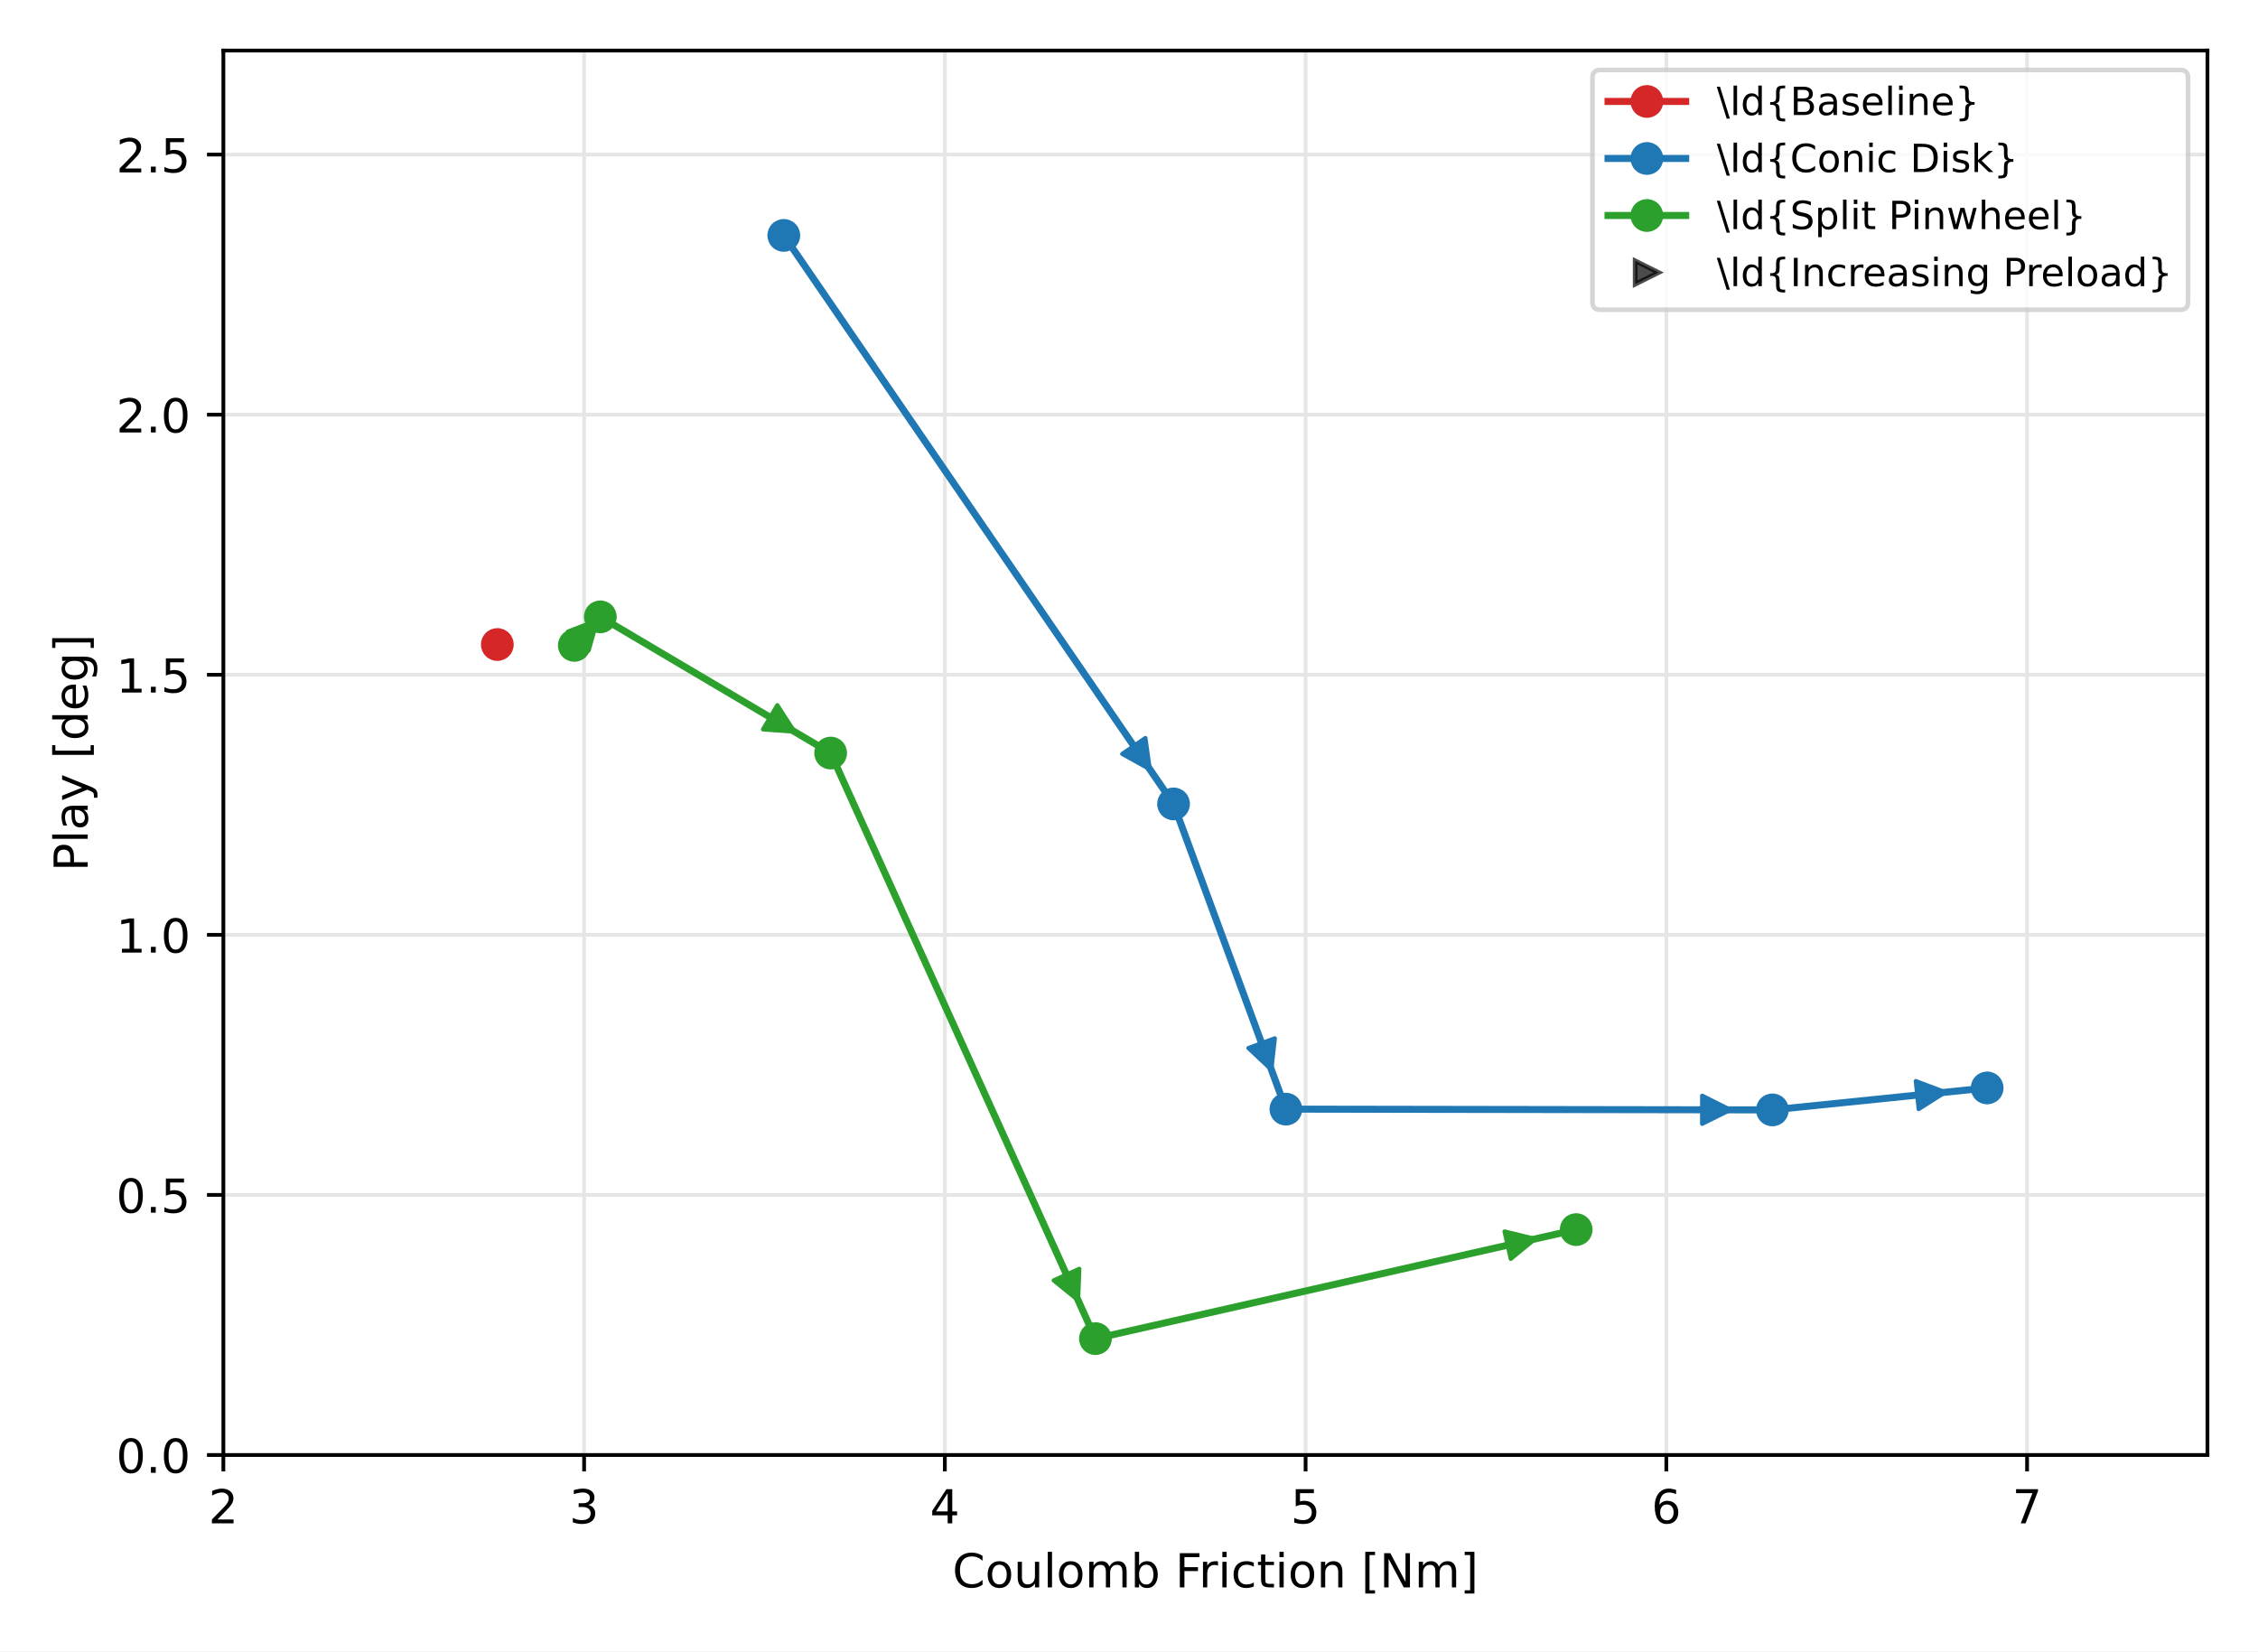
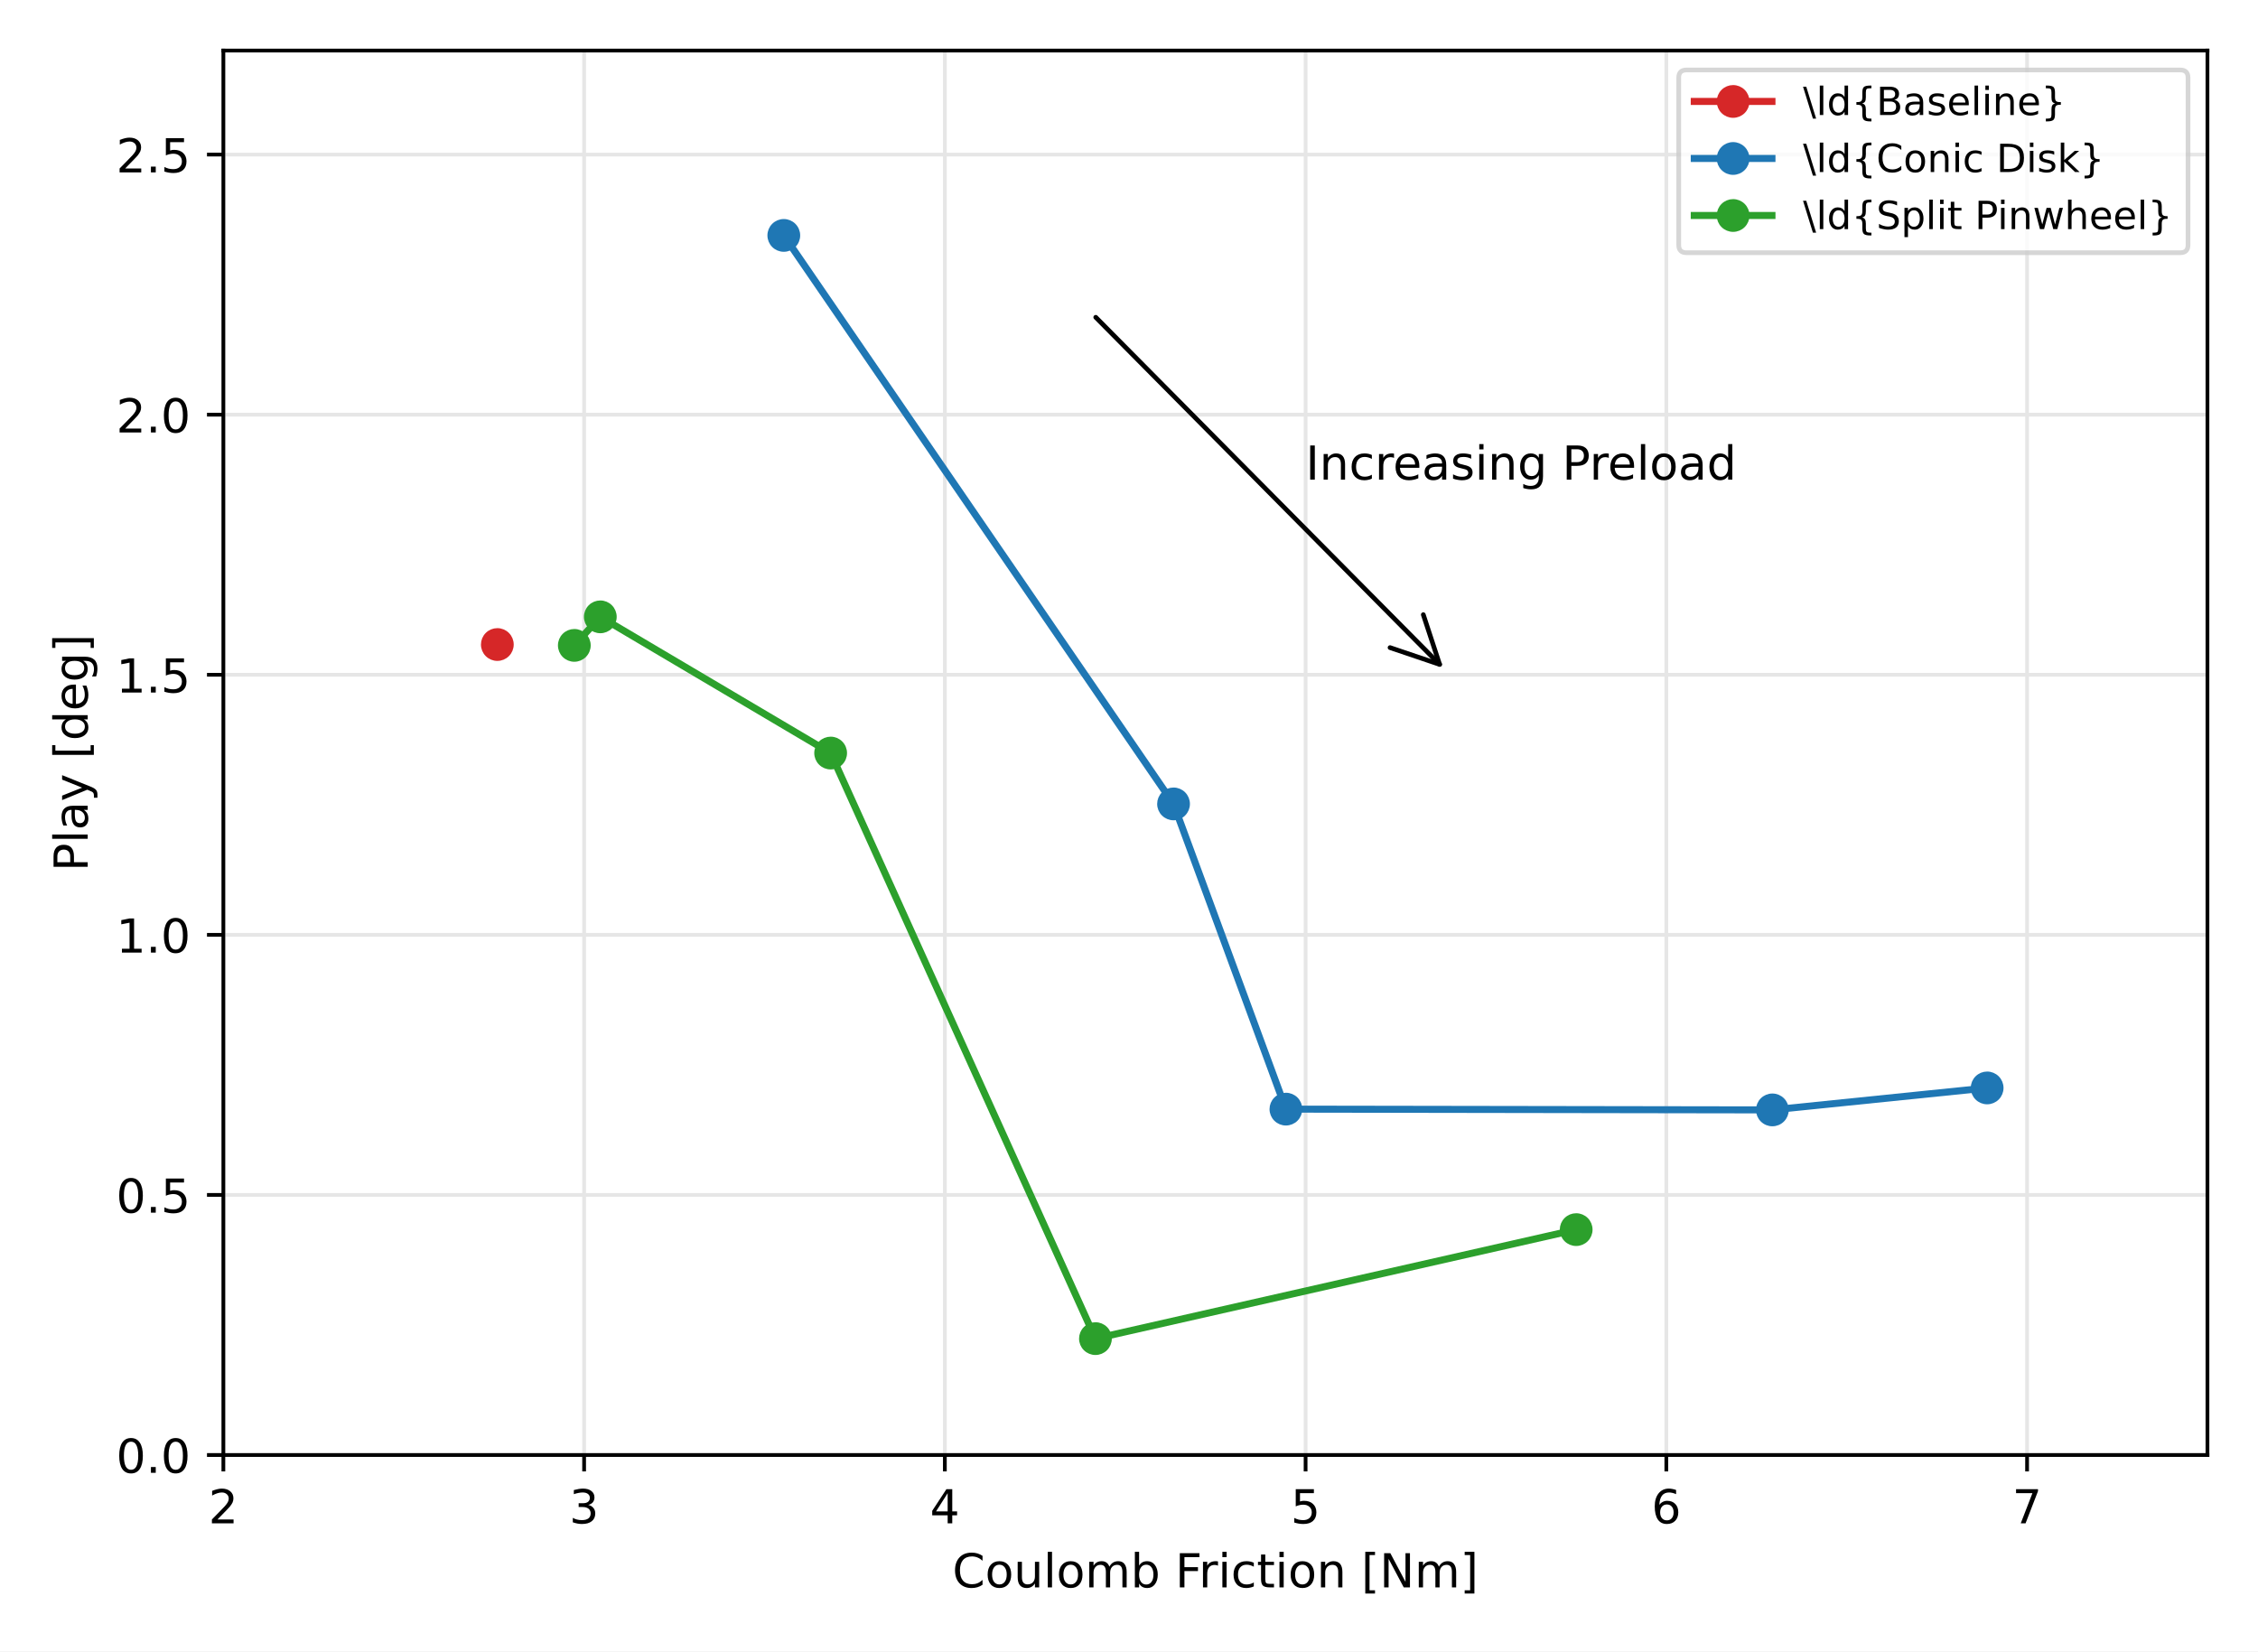
<svg xmlns="http://www.w3.org/2000/svg" xmlns:xlink="http://www.w3.org/1999/xlink" width="482.4pt" height="352.8pt" viewBox="0 0 482.4 352.8" version="1.1">
  <defs>
    <style type="text/css">*{stroke-linejoin: round; stroke-linecap: butt}</style>
  </defs>
  <g id="figure_1">
    <g id="patch_1">
      <path d="M 0 352.8  L 482.4 352.8  L 482.4 0  L 0 0  z " style="fill: #ffffff" />
    </g>
    <g id="axes_1">
      <g id="patch_2">
        <path d="M 47.72 310.84  L 471.6 310.84  L 471.6 10.8  L 47.72 10.8  z " style="fill: #ffffff" />
      </g>
      <g id="matplotlib.axis_1">
        <g id="xtick_1">
          <g id="line2d_1">
-             <path d="M 47.72 310.84  L 47.72 10.8  " clip-path="url(#p31fa1179ba)" style="fill: none; stroke: #e6e6e6; stroke-width: 0.8; stroke-linecap: square" />
+             <path d="M 47.72 310.84  L 47.72 10.8  " clip-path="url(#p600214459c)" style="fill: none; stroke: #e6e6e6; stroke-width: 0.8; stroke-linecap: square" />
          </g>
          <g id="line2d_2">
            <defs>
-               <path id="m163d8d8f63" d="M 0 0  L 0 3.5  " style="stroke: #000000; stroke-width: 0.8" />
+               <path id="mff0afd8801" d="M 0 0  L 0 3.5  " style="stroke: #000000; stroke-width: 0.8" />
            </defs>
            <g>
-               <use xlink:href="#m163d8d8f63" x="47.72" y="310.84" style="stroke: #000000; stroke-width: 0.8" />
+               <use xlink:href="#mff0afd8801" x="47.72" y="310.84" style="stroke: #000000; stroke-width: 0.8" />
            </g>
          </g>
          <g id="text_1">
            <text style="font: 10px 'DejaVu Sans', 'Bitstream Vera Sans', 'Computer Modern Sans Serif', 'Lucida Grande', 'Verdana', 'Geneva', 'Lucid', 'Arial', 'Helvetica', 'Avant Garde', sans-serif; text-anchor: middle" x="47.72" y="325.438" transform="rotate(-0 47.72 325.4384)">2</text>
          </g>
        </g>
        <g id="xtick_2">
          <g id="line2d_3">
-             <path d="M 124.789 310.84  L 124.789 10.8  " clip-path="url(#p31fa1179ba)" style="fill: none; stroke: #e6e6e6; stroke-width: 0.8; stroke-linecap: square" />
+             <path d="M 124.789 310.84  L 124.789 10.8  " clip-path="url(#p600214459c)" style="fill: none; stroke: #e6e6e6; stroke-width: 0.8; stroke-linecap: square" />
          </g>
          <g id="line2d_4">
            <g>
-               <use xlink:href="#m163d8d8f63" x="124.789" y="310.84" style="stroke: #000000; stroke-width: 0.8" />
+               <use xlink:href="#mff0afd8801" x="124.789" y="310.84" style="stroke: #000000; stroke-width: 0.8" />
            </g>
          </g>
          <g id="text_2">
            <text style="font: 10px 'DejaVu Sans', 'Bitstream Vera Sans', 'Computer Modern Sans Serif', 'Lucida Grande', 'Verdana', 'Geneva', 'Lucid', 'Arial', 'Helvetica', 'Avant Garde', sans-serif; text-anchor: middle" x="124.789" y="325.438" transform="rotate(-0 124.7891 325.4384)">3</text>
          </g>
        </g>
        <g id="xtick_3">
          <g id="line2d_5">
-             <path d="M 201.858 310.84  L 201.858 10.8  " clip-path="url(#p31fa1179ba)" style="fill: none; stroke: #e6e6e6; stroke-width: 0.8; stroke-linecap: square" />
+             <path d="M 201.858 310.84  L 201.858 10.8  " clip-path="url(#p600214459c)" style="fill: none; stroke: #e6e6e6; stroke-width: 0.8; stroke-linecap: square" />
          </g>
          <g id="line2d_6">
            <g>
-               <use xlink:href="#m163d8d8f63" x="201.858" y="310.84" style="stroke: #000000; stroke-width: 0.8" />
+               <use xlink:href="#mff0afd8801" x="201.858" y="310.84" style="stroke: #000000; stroke-width: 0.8" />
            </g>
          </g>
          <g id="text_3">
            <text style="font: 10px 'DejaVu Sans', 'Bitstream Vera Sans', 'Computer Modern Sans Serif', 'Lucida Grande', 'Verdana', 'Geneva', 'Lucid', 'Arial', 'Helvetica', 'Avant Garde', sans-serif; text-anchor: middle" x="201.858" y="325.438" transform="rotate(-0 201.8582 325.4384)">4</text>
          </g>
        </g>
        <g id="xtick_4">
          <g id="line2d_7">
-             <path d="M 278.927 310.84  L 278.927 10.8  " clip-path="url(#p31fa1179ba)" style="fill: none; stroke: #e6e6e6; stroke-width: 0.8; stroke-linecap: square" />
+             <path d="M 278.927 310.84  L 278.927 10.8  " clip-path="url(#p600214459c)" style="fill: none; stroke: #e6e6e6; stroke-width: 0.8; stroke-linecap: square" />
          </g>
          <g id="line2d_8">
            <g>
-               <use xlink:href="#m163d8d8f63" x="278.927" y="310.84" style="stroke: #000000; stroke-width: 0.8" />
+               <use xlink:href="#mff0afd8801" x="278.927" y="310.84" style="stroke: #000000; stroke-width: 0.8" />
            </g>
          </g>
          <g id="text_4">
            <text style="font: 10px 'DejaVu Sans', 'Bitstream Vera Sans', 'Computer Modern Sans Serif', 'Lucida Grande', 'Verdana', 'Geneva', 'Lucid', 'Arial', 'Helvetica', 'Avant Garde', sans-serif; text-anchor: middle" x="278.927" y="325.438" transform="rotate(-0 278.9273 325.4384)">5</text>
          </g>
        </g>
        <g id="xtick_5">
          <g id="line2d_9">
-             <path d="M 355.996 310.84  L 355.996 10.8  " clip-path="url(#p31fa1179ba)" style="fill: none; stroke: #e6e6e6; stroke-width: 0.8; stroke-linecap: square" />
+             <path d="M 355.996 310.84  L 355.996 10.8  " clip-path="url(#p600214459c)" style="fill: none; stroke: #e6e6e6; stroke-width: 0.8; stroke-linecap: square" />
          </g>
          <g id="line2d_10">
            <g>
-               <use xlink:href="#m163d8d8f63" x="355.996" y="310.84" style="stroke: #000000; stroke-width: 0.8" />
+               <use xlink:href="#mff0afd8801" x="355.996" y="310.84" style="stroke: #000000; stroke-width: 0.8" />
            </g>
          </g>
          <g id="text_5">
            <text style="font: 10px 'DejaVu Sans', 'Bitstream Vera Sans', 'Computer Modern Sans Serif', 'Lucida Grande', 'Verdana', 'Geneva', 'Lucid', 'Arial', 'Helvetica', 'Avant Garde', sans-serif; text-anchor: middle" x="355.996" y="325.438" transform="rotate(-0 355.9964 325.4384)">6</text>
          </g>
        </g>
        <g id="xtick_6">
          <g id="line2d_11">
-             <path d="M 433.065 310.84  L 433.065 10.8  " clip-path="url(#p31fa1179ba)" style="fill: none; stroke: #e6e6e6; stroke-width: 0.8; stroke-linecap: square" />
+             <path d="M 433.065 310.84  L 433.065 10.8  " clip-path="url(#p600214459c)" style="fill: none; stroke: #e6e6e6; stroke-width: 0.8; stroke-linecap: square" />
          </g>
          <g id="line2d_12">
            <g>
-               <use xlink:href="#m163d8d8f63" x="433.065" y="310.84" style="stroke: #000000; stroke-width: 0.8" />
+               <use xlink:href="#mff0afd8801" x="433.065" y="310.84" style="stroke: #000000; stroke-width: 0.8" />
            </g>
          </g>
          <g id="text_6">
            <text style="font: 10px 'DejaVu Sans', 'Bitstream Vera Sans', 'Computer Modern Sans Serif', 'Lucida Grande', 'Verdana', 'Geneva', 'Lucid', 'Arial', 'Helvetica', 'Avant Garde', sans-serif; text-anchor: middle" x="433.065" y="325.438" transform="rotate(-0 433.0655 325.4384)">7</text>
          </g>
        </g>
        <g id="text_7">
          <text style="font: 10px 'DejaVu Sans', 'Bitstream Vera Sans', 'Computer Modern Sans Serif', 'Lucida Grande', 'Verdana', 'Geneva', 'Lucid', 'Arial', 'Helvetica', 'Avant Garde', sans-serif; text-anchor: middle" x="259.66" y="339.117" transform="rotate(-0 259.66 339.1166)">Coulomb Friction [Nm]</text>
        </g>
      </g>
      <g id="matplotlib.axis_2">
        <g id="ytick_1">
          <g id="line2d_13">
-             <path d="M 47.72 310.84  L 471.6 310.84  " clip-path="url(#p31fa1179ba)" style="fill: none; stroke: #e6e6e6; stroke-width: 0.8; stroke-linecap: square" />
+             <path d="M 47.72 310.84  L 471.6 310.84  " clip-path="url(#p600214459c)" style="fill: none; stroke: #e6e6e6; stroke-width: 0.8; stroke-linecap: square" />
          </g>
          <g id="line2d_14">
            <defs>
-               <path id="mcc255ecb17" d="M 0 0  L -3.5 0  " style="stroke: #000000; stroke-width: 0.8" />
+               <path id="md7dbc533ee" d="M 0 0  L -3.5 0  " style="stroke: #000000; stroke-width: 0.8" />
            </defs>
            <g>
-               <use xlink:href="#mcc255ecb17" x="47.72" y="310.84" style="stroke: #000000; stroke-width: 0.8" />
+               <use xlink:href="#md7dbc533ee" x="47.72" y="310.84" style="stroke: #000000; stroke-width: 0.8" />
            </g>
          </g>
          <g id="text_8">
            <text style="font: 10px 'DejaVu Sans', 'Bitstream Vera Sans', 'Computer Modern Sans Serif', 'Lucida Grande', 'Verdana', 'Geneva', 'Lucid', 'Arial', 'Helvetica', 'Avant Garde', sans-serif; text-anchor: end" x="40.72" y="314.639" transform="rotate(-0 40.72 314.6392)">0.0</text>
          </g>
        </g>
        <g id="ytick_2">
          <g id="line2d_15">
-             <path d="M 47.72 255.277  L 471.6 255.277  " clip-path="url(#p31fa1179ba)" style="fill: none; stroke: #e6e6e6; stroke-width: 0.8; stroke-linecap: square" />
+             <path d="M 47.72 255.277  L 471.6 255.277  " clip-path="url(#p600214459c)" style="fill: none; stroke: #e6e6e6; stroke-width: 0.8; stroke-linecap: square" />
          </g>
          <g id="line2d_16">
            <g>
-               <use xlink:href="#mcc255ecb17" x="47.72" y="255.277" style="stroke: #000000; stroke-width: 0.8" />
+               <use xlink:href="#md7dbc533ee" x="47.72" y="255.277" style="stroke: #000000; stroke-width: 0.8" />
            </g>
          </g>
          <g id="text_9">
            <text style="font: 10px 'DejaVu Sans', 'Bitstream Vera Sans', 'Computer Modern Sans Serif', 'Lucida Grande', 'Verdana', 'Geneva', 'Lucid', 'Arial', 'Helvetica', 'Avant Garde', sans-serif; text-anchor: end" x="40.72" y="259.076" transform="rotate(-0 40.72 259.0763)">0.5</text>
          </g>
        </g>
        <g id="ytick_3">
          <g id="line2d_17">
-             <path d="M 47.72 199.714  L 471.6 199.714  " clip-path="url(#p31fa1179ba)" style="fill: none; stroke: #e6e6e6; stroke-width: 0.8; stroke-linecap: square" />
+             <path d="M 47.72 199.714  L 471.6 199.714  " clip-path="url(#p600214459c)" style="fill: none; stroke: #e6e6e6; stroke-width: 0.8; stroke-linecap: square" />
          </g>
          <g id="line2d_18">
            <g>
-               <use xlink:href="#mcc255ecb17" x="47.72" y="199.714" style="stroke: #000000; stroke-width: 0.8" />
+               <use xlink:href="#md7dbc533ee" x="47.72" y="199.714" style="stroke: #000000; stroke-width: 0.8" />
            </g>
          </g>
          <g id="text_10">
            <text style="font: 10px 'DejaVu Sans', 'Bitstream Vera Sans', 'Computer Modern Sans Serif', 'Lucida Grande', 'Verdana', 'Geneva', 'Lucid', 'Arial', 'Helvetica', 'Avant Garde', sans-serif; text-anchor: end" x="40.72" y="203.513" transform="rotate(-0 40.72 203.5133)">1.0</text>
          </g>
        </g>
        <g id="ytick_4">
          <g id="line2d_19">
-             <path d="M 47.72 144.151  L 471.6 144.151  " clip-path="url(#p31fa1179ba)" style="fill: none; stroke: #e6e6e6; stroke-width: 0.8; stroke-linecap: square" />
+             <path d="M 47.72 144.151  L 471.6 144.151  " clip-path="url(#p600214459c)" style="fill: none; stroke: #e6e6e6; stroke-width: 0.8; stroke-linecap: square" />
          </g>
          <g id="line2d_20">
            <g>
-               <use xlink:href="#mcc255ecb17" x="47.72" y="144.151" style="stroke: #000000; stroke-width: 0.8" />
+               <use xlink:href="#md7dbc533ee" x="47.72" y="144.151" style="stroke: #000000; stroke-width: 0.8" />
            </g>
          </g>
          <g id="text_11">
            <text style="font: 10px 'DejaVu Sans', 'Bitstream Vera Sans', 'Computer Modern Sans Serif', 'Lucida Grande', 'Verdana', 'Geneva', 'Lucid', 'Arial', 'Helvetica', 'Avant Garde', sans-serif; text-anchor: end" x="40.72" y="147.95" transform="rotate(-0 40.72 147.9503)">1.5</text>
          </g>
        </g>
        <g id="ytick_5">
          <g id="line2d_21">
-             <path d="M 47.72 88.588  L 471.6 88.588  " clip-path="url(#p31fa1179ba)" style="fill: none; stroke: #e6e6e6; stroke-width: 0.8; stroke-linecap: square" />
+             <path d="M 47.72 88.588  L 471.6 88.588  " clip-path="url(#p600214459c)" style="fill: none; stroke: #e6e6e6; stroke-width: 0.8; stroke-linecap: square" />
          </g>
          <g id="line2d_22">
            <g>
-               <use xlink:href="#mcc255ecb17" x="47.72" y="88.588" style="stroke: #000000; stroke-width: 0.8" />
+               <use xlink:href="#md7dbc533ee" x="47.72" y="88.588" style="stroke: #000000; stroke-width: 0.8" />
            </g>
          </g>
          <g id="text_12">
            <text style="font: 10px 'DejaVu Sans', 'Bitstream Vera Sans', 'Computer Modern Sans Serif', 'Lucida Grande', 'Verdana', 'Geneva', 'Lucid', 'Arial', 'Helvetica', 'Avant Garde', sans-serif; text-anchor: end" x="40.72" y="92.387" transform="rotate(-0 40.72 92.38737)">2.0</text>
          </g>
        </g>
        <g id="ytick_6">
          <g id="line2d_23">
-             <path d="M 47.72 33.025  L 471.6 33.025  " clip-path="url(#p31fa1179ba)" style="fill: none; stroke: #e6e6e6; stroke-width: 0.8; stroke-linecap: square" />
+             <path d="M 47.72 33.025  L 471.6 33.025  " clip-path="url(#p600214459c)" style="fill: none; stroke: #e6e6e6; stroke-width: 0.8; stroke-linecap: square" />
          </g>
          <g id="line2d_24">
            <g>
-               <use xlink:href="#mcc255ecb17" x="47.72" y="33.025" style="stroke: #000000; stroke-width: 0.8" />
+               <use xlink:href="#md7dbc533ee" x="47.72" y="33.025" style="stroke: #000000; stroke-width: 0.8" />
            </g>
          </g>
          <g id="text_13">
            <text style="font: 10px 'DejaVu Sans', 'Bitstream Vera Sans', 'Computer Modern Sans Serif', 'Lucida Grande', 'Verdana', 'Geneva', 'Lucid', 'Arial', 'Helvetica', 'Avant Garde', sans-serif; text-anchor: end" x="40.72" y="36.824" transform="rotate(-0 40.72 36.8244)">2.5</text>
          </g>
        </g>
        <g id="text_14">
          <text style="font: 10px 'DejaVu Sans', 'Bitstream Vera Sans', 'Computer Modern Sans Serif', 'Lucida Grande', 'Verdana', 'Geneva', 'Lucid', 'Arial', 'Helvetica', 'Avant Garde', sans-serif; text-anchor: middle" x="18.737" y="160.82" transform="rotate(-90 18.73719 160.82)">Play [deg]</text>
        </g>
      </g>
      <g id="line2d_25">
-         <path d="M 106.25 137.693  " clip-path="url(#p31fa1179ba)" style="fill: none; stroke: #d62728; stroke-width: 1.5; stroke-linecap: square" />
+         <path d="M 106.25 137.693  " clip-path="url(#p600214459c)" style="fill: none; stroke: #d62728; stroke-width: 1.5; stroke-linecap: square" />
        <defs>
-           <path id="mc344878f07" d="M 0 3  C 0.796 3 1.559 2.684 2.121 2.121  C 2.684 1.559 3 0.796 3 0  C 3 -0.796 2.684 -1.559 2.121 -2.121  C 1.559 -2.684 0.796 -3 0 -3  C -0.796 -3 -1.559 -2.684 -2.121 -2.121  C -2.684 -1.559 -3 -0.796 -3 0  C -3 0.796 -2.684 1.559 -2.121 2.121  C -1.559 2.684 -0.796 3 0 3  z " style="stroke: #d62728" />
+           <path id="m42b8fd7e12" d="M 0 3  C 0.796 3 1.559 2.684 2.121 2.121  C 2.684 1.559 3 0.796 3 0  C 3 -0.796 2.684 -1.559 2.121 -2.121  C 1.559 -2.684 0.796 -3 0 -3  C -0.796 -3 -1.559 -2.684 -2.121 -2.121  C -2.684 -1.559 -3 -0.796 -3 0  C -3 0.796 -2.684 1.559 -2.121 2.121  C -1.559 2.684 -0.796 3 0 3  z " style="stroke: #d62728" />
        </defs>
-         <g clip-path="url(#p31fa1179ba)">
-           <use xlink:href="#mc344878f07" x="106.25" y="137.693" style="fill: #d62728; stroke: #d62728" />
+         <g clip-path="url(#p600214459c)">
+           <use xlink:href="#m42b8fd7e12" x="106.25" y="137.693" style="fill: #d62728; stroke: #d62728" />
        </g>
      </g>
      <g id="line2d_26">
-         <path d="M 167.452 50.292  L 250.716 171.742  L 274.722 236.948  L 378.653 237.112  L 424.534 232.418  " clip-path="url(#p31fa1179ba)" style="fill: none; stroke: #1f77b4; stroke-width: 1.5; stroke-linecap: square" />
+         <path d="M 167.452 50.292  L 250.716 171.742  L 274.722 236.948  L 378.653 237.112  L 424.534 232.418  " clip-path="url(#p600214459c)" style="fill: none; stroke: #1f77b4; stroke-width: 1.5; stroke-linecap: square" />
        <defs>
-           <path id="m78e23d0bda" d="M 0 3  C 0.796 3 1.559 2.684 2.121 2.121  C 2.684 1.559 3 0.796 3 0  C 3 -0.796 2.684 -1.559 2.121 -2.121  C 1.559 -2.684 0.796 -3 0 -3  C -0.796 -3 -1.559 -2.684 -2.121 -2.121  C -2.684 -1.559 -3 -0.796 -3 0  C -3 0.796 -2.684 1.559 -2.121 2.121  C -1.559 2.684 -0.796 3 0 3  z " style="stroke: #1f77b4" />
+           <path id="m9530708097" d="M 0 3  C 0.796 3 1.559 2.684 2.121 2.121  C 2.684 1.559 3 0.796 3 0  C 3 -0.796 2.684 -1.559 2.121 -2.121  C 1.559 -2.684 0.796 -3 0 -3  C -0.796 -3 -1.559 -2.684 -2.121 -2.121  C -2.684 -1.559 -3 -0.796 -3 0  C -3 0.796 -2.684 1.559 -2.121 2.121  C -1.559 2.684 -0.796 3 0 3  z " style="stroke: #1f77b4" />
        </defs>
-         <g clip-path="url(#p31fa1179ba)">
-           <use xlink:href="#m78e23d0bda" x="167.452" y="50.292" style="fill: #1f77b4; stroke: #1f77b4" />
-           <use xlink:href="#m78e23d0bda" x="250.716" y="171.742" style="fill: #1f77b4; stroke: #1f77b4" />
-           <use xlink:href="#m78e23d0bda" x="274.722" y="236.948" style="fill: #1f77b4; stroke: #1f77b4" />
-           <use xlink:href="#m78e23d0bda" x="378.653" y="237.112" style="fill: #1f77b4; stroke: #1f77b4" />
-           <use xlink:href="#m78e23d0bda" x="424.534" y="232.418" style="fill: #1f77b4; stroke: #1f77b4" />
+         <g clip-path="url(#p600214459c)">
+           <use xlink:href="#m9530708097" x="167.452" y="50.292" style="fill: #1f77b4; stroke: #1f77b4" />
+           <use xlink:href="#m9530708097" x="250.716" y="171.742" style="fill: #1f77b4; stroke: #1f77b4" />
+           <use xlink:href="#m9530708097" x="274.722" y="236.948" style="fill: #1f77b4; stroke: #1f77b4" />
+           <use xlink:href="#m9530708097" x="378.653" y="237.112" style="fill: #1f77b4; stroke: #1f77b4" />
+           <use xlink:href="#m9530708097" x="424.534" y="232.418" style="fill: #1f77b4; stroke: #1f77b4" />
        </g>
      </g>
      <g id="line2d_27">
-         <path d="M 122.698 137.876  L 128.251 131.779  L 177.458 160.878  L 234.031 285.974  L 336.733 262.687  " clip-path="url(#p31fa1179ba)" style="fill: none; stroke: #2ca02c; stroke-width: 1.5; stroke-linecap: square" />
+         <path d="M 122.698 137.876  L 128.251 131.779  L 177.458 160.878  L 234.031 285.974  L 336.733 262.687  " clip-path="url(#p600214459c)" style="fill: none; stroke: #2ca02c; stroke-width: 1.5; stroke-linecap: square" />
        <defs>
-           <path id="m71bb1441bc" d="M 0 3  C 0.796 3 1.559 2.684 2.121 2.121  C 2.684 1.559 3 0.796 3 0  C 3 -0.796 2.684 -1.559 2.121 -2.121  C 1.559 -2.684 0.796 -3 0 -3  C -0.796 -3 -1.559 -2.684 -2.121 -2.121  C -2.684 -1.559 -3 -0.796 -3 0  C -3 0.796 -2.684 1.559 -2.121 2.121  C -1.559 2.684 -0.796 3 0 3  z " style="stroke: #2ca02c" />
+           <path id="mf9293705e6" d="M 0 3  C 0.796 3 1.559 2.684 2.121 2.121  C 2.684 1.559 3 0.796 3 0  C 3 -0.796 2.684 -1.559 2.121 -2.121  C 1.559 -2.684 0.796 -3 0 -3  C -0.796 -3 -1.559 -2.684 -2.121 -2.121  C -2.684 -1.559 -3 -0.796 -3 0  C -3 0.796 -2.684 1.559 -2.121 2.121  C -1.559 2.684 -0.796 3 0 3  z " style="stroke: #2ca02c" />
        </defs>
-         <g clip-path="url(#p31fa1179ba)">
-           <use xlink:href="#m71bb1441bc" x="122.698" y="137.876" style="fill: #2ca02c; stroke: #2ca02c" />
-           <use xlink:href="#m71bb1441bc" x="128.251" y="131.779" style="fill: #2ca02c; stroke: #2ca02c" />
-           <use xlink:href="#m71bb1441bc" x="177.458" y="160.878" style="fill: #2ca02c; stroke: #2ca02c" />
-           <use xlink:href="#m71bb1441bc" x="234.031" y="285.974" style="fill: #2ca02c; stroke: #2ca02c" />
-           <use xlink:href="#m71bb1441bc" x="336.733" y="262.687" style="fill: #2ca02c; stroke: #2ca02c" />
+         <g clip-path="url(#p600214459c)">
+           <use xlink:href="#mf9293705e6" x="122.698" y="137.876" style="fill: #2ca02c; stroke: #2ca02c" />
+           <use xlink:href="#mf9293705e6" x="128.251" y="131.779" style="fill: #2ca02c; stroke: #2ca02c" />
+           <use xlink:href="#mf9293705e6" x="177.458" y="160.878" style="fill: #2ca02c; stroke: #2ca02c" />
+           <use xlink:href="#mf9293705e6" x="234.031" y="285.974" style="fill: #2ca02c; stroke: #2ca02c" />
+           <use xlink:href="#mf9293705e6" x="336.733" y="262.687" style="fill: #2ca02c; stroke: #2ca02c" />
        </g>
      </g>
      <g id="patch_3">
        <path d="M 47.72 310.84  L 47.72 10.8  " style="fill: none; stroke: #000000; stroke-width: 0.8; stroke-linejoin: miter; stroke-linecap: square" />
      </g>
      <g id="patch_4">
        <path d="M 471.6 310.84  L 471.6 10.8  " style="fill: none; stroke: #000000; stroke-width: 0.8; stroke-linejoin: miter; stroke-linecap: square" />
      </g>
      <g id="patch_5">
        <path d="M 47.72 310.84  L 471.6 310.84  " style="fill: none; stroke: #000000; stroke-width: 0.8; stroke-linejoin: miter; stroke-linecap: square" />
      </g>
      <g id="patch_6">
        <path d="M 47.72 10.8  L 471.6 10.8  " style="fill: none; stroke: #000000; stroke-width: 0.8; stroke-linejoin: miter; stroke-linecap: square" />
      </g>
      <g id="patch_7">
-         <path d="M 168.582 51.941  Q 207.387 108.542 245.623 164.313  " style="fill: none; stroke: #1f77b4; stroke-width: 0.9; stroke-linecap: round" />
-         <path d="M 244.705 157.668  L 245.623 164.313  L 239.756 161.061  z " style="fill: #1f77b4; stroke: #1f77b4; stroke-width: 0.9; stroke-linecap: round" />
-       </g>
-       <g id="patch_8">
-         <path d="M 251.406 173.617  Q 261.682 201.527 271.609 228.493  " style="fill: none; stroke: #1f77b4; stroke-width: 0.9; stroke-linecap: round" />
-         <path d="M 272.352 221.826  L 271.609 228.493  L 266.721 223.899  z " style="fill: #1f77b4; stroke: #1f77b4; stroke-width: 0.9; stroke-linecap: round" />
-       </g>
-       <g id="patch_9">
-         <path d="M 276.724 236.951  Q 323.69 237.025 369.65 237.098  " style="fill: none; stroke: #1f77b4; stroke-width: 0.9; stroke-linecap: round" />
-         <path d="M 363.654 234.089  L 369.65 237.098  L 363.645 240.089  z " style="fill: #1f77b4; stroke: #1f77b4; stroke-width: 0.9; stroke-linecap: round" />
-       </g>
-       <g id="patch_10">
-         <path d="M 380.644 236.909  Q 398.61 235.07 415.574 233.335  " style="fill: none; stroke: #1f77b4; stroke-width: 0.9; stroke-linecap: round" />
-         <path d="M 409.3 230.961  L 415.574 233.335  L 409.91 236.93  z " style="fill: #1f77b4; stroke: #1f77b4; stroke-width: 0.9; stroke-linecap: round" />
-       </g>
-       <g id="patch_11">
-         <path d="M 124.046 136.396  Q 126.148 134.088 127.573 132.523  " style="fill: none; stroke: #2ca02c; stroke-width: 0.9; stroke-linecap: round" />
-         <path d="M 121.315 134.939  L 127.573 132.523  L 125.752 138.979  z " style="fill: #2ca02c; stroke: #2ca02c; stroke-width: 0.9; stroke-linecap: round" />
-       </g>
-       <g id="patch_12">
-         <path d="M 129.971 132.796  Q 150.273 144.802 169.709 156.295  " style="fill: none; stroke: #2ca02c; stroke-width: 0.9; stroke-linecap: round" />
-         <path d="M 166.071 150.659  L 169.709 156.295  L 163.017 155.823  z " style="fill: #2ca02c; stroke: #2ca02c; stroke-width: 0.9; stroke-linecap: round" />
-       </g>
-       <g id="patch_13">
-         <path d="M 178.282 162.699  Q 204.509 220.693 230.321 277.77  " style="fill: none; stroke: #2ca02c; stroke-width: 0.9; stroke-linecap: round" />
-         <path d="M 230.582 271.067  L 230.321 277.77  L 225.115 273.54  z " style="fill: #2ca02c; stroke: #2ca02c; stroke-width: 0.9; stroke-linecap: round" />
-       </g>
-       <g id="patch_14">
-         <path d="M 235.983 285.532  Q 282.458 274.994 327.951 264.679  " style="fill: none; stroke: #2ca02c; stroke-width: 0.9; stroke-linecap: round" />
-         <path d="M 321.436 263.08  L 327.951 264.679  L 322.763 268.931  z " style="fill: #2ca02c; stroke: #2ca02c; stroke-width: 0.9; stroke-linecap: round" />
+         <path d="M 234.095 67.785  Q 271.222 105.258 307.562 141.938  " style="fill: none; stroke: #000000; stroke-linecap: round" />
+         <path d="M 304.076 131.315  L 307.562 141.938  L 296.972 138.353  " style="fill: none; stroke: #000000; stroke-linecap: round" />
+       </g>
+       <g id="text_15">
+         <text style="font: 10px 'DejaVu Sans', 'Bitstream Vera Sans', 'Computer Modern Sans Serif', 'Lucida Grande', 'Verdana', 'Geneva', 'Lucid', 'Arial', 'Helvetica', 'Avant Garde', sans-serif; text-anchor: start" x="278.927" y="102.46" transform="rotate(-0 278.9273 102.4601)">Increasing Preload</text>
      </g>
      <g id="legend_1">
-         <g id="patch_15">
-           <path d="M 341.877 66.171  L 465.79 66.171  Q 467.45 66.171 467.45 64.511  L 467.45 16.61  Q 467.45 14.95 465.79 14.95  L 341.877 14.95  Q 340.217 14.95 340.217 16.61  L 340.217 64.511  Q 340.217 66.171 341.877 66.171  z " style="fill: #ffffff; opacity: 0.8; stroke: #cccccc; stroke-linejoin: miter" />
+         <g id="patch_8">
+           <path d="M 360.303 53.989  L 465.79 53.989  Q 467.45 53.989 467.45 52.329  L 467.45 16.61  Q 467.45 14.95 465.79 14.95  L 360.303 14.95  Q 358.643 14.95 358.643 16.61  L 358.643 52.329  Q 358.643 53.989 360.303 53.989  z " style="fill: #ffffff; opacity: 0.8; stroke: #cccccc; stroke-linejoin: miter" />
        </g>
        <g id="line2d_28">
-           <path d="M 343.537 21.672  L 351.837 21.672  L 360.137 21.672  " style="fill: none; stroke: #d62728; stroke-width: 1.5; stroke-linecap: square" />
+           <path d="M 361.963 21.672  L 370.263 21.672  L 378.563 21.672  " style="fill: none; stroke: #d62728; stroke-width: 1.5; stroke-linecap: square" />
          <g>
-             <use xlink:href="#mc344878f07" x="351.837" y="21.672" style="fill: #d62728; stroke: #d62728" />
-           </g>
-         </g>
-         <g id="text_15">
-           <text style="font: 8.3px 'DejaVu Sans', 'Bitstream Vera Sans', 'Computer Modern Sans Serif', 'Lucida Grande', 'Verdana', 'Geneva', 'Lucid', 'Arial', 'Helvetica', 'Avant Garde', sans-serif; text-anchor: start" x="366.777" y="24.577" transform="rotate(-0 366.7775 24.5767)">\ld{Baseline}</text>
+             <use xlink:href="#m42b8fd7e12" x="370.263" y="21.672" style="fill: #d62728; stroke: #d62728" />
+           </g>
+         </g>
+         <g id="text_16">
+           <text style="font: 8.3px 'DejaVu Sans', 'Bitstream Vera Sans', 'Computer Modern Sans Serif', 'Lucida Grande', 'Verdana', 'Geneva', 'Lucid', 'Arial', 'Helvetica', 'Avant Garde', sans-serif; text-anchor: start" x="385.203" y="24.577" transform="rotate(-0 385.2035 24.5767)">\ld{Baseline}</text>
        </g>
        <g id="line2d_29">
-           <path d="M 343.537 33.855  L 351.837 33.855  L 360.137 33.855  " style="fill: none; stroke: #1f77b4; stroke-width: 1.5; stroke-linecap: square" />
+           <path d="M 361.963 33.855  L 370.263 33.855  L 378.563 33.855  " style="fill: none; stroke: #1f77b4; stroke-width: 1.5; stroke-linecap: square" />
          <g>
-             <use xlink:href="#m78e23d0bda" x="351.837" y="33.855" style="fill: #1f77b4; stroke: #1f77b4" />
-           </g>
-         </g>
-         <g id="text_16">
-           <text style="font: 8.3px 'DejaVu Sans', 'Bitstream Vera Sans', 'Computer Modern Sans Serif', 'Lucida Grande', 'Verdana', 'Geneva', 'Lucid', 'Arial', 'Helvetica', 'Avant Garde', sans-serif; text-anchor: start" x="366.777" y="36.76" transform="rotate(-0 366.7775 36.75955)">\ld{Conic Disk}</text>
+             <use xlink:href="#m9530708097" x="370.263" y="33.855" style="fill: #1f77b4; stroke: #1f77b4" />
+           </g>
+         </g>
+         <g id="text_17">
+           <text style="font: 8.3px 'DejaVu Sans', 'Bitstream Vera Sans', 'Computer Modern Sans Serif', 'Lucida Grande', 'Verdana', 'Geneva', 'Lucid', 'Arial', 'Helvetica', 'Avant Garde', sans-serif; text-anchor: start" x="385.203" y="36.76" transform="rotate(-0 385.2035 36.75955)">\ld{Conic Disk}</text>
        </g>
        <g id="line2d_30">
-           <path d="M 343.537 46.037  L 351.837 46.037  L 360.137 46.037  " style="fill: none; stroke: #2ca02c; stroke-width: 1.5; stroke-linecap: square" />
+           <path d="M 361.963 46.037  L 370.263 46.037  L 378.563 46.037  " style="fill: none; stroke: #2ca02c; stroke-width: 1.5; stroke-linecap: square" />
          <g>
-             <use xlink:href="#m71bb1441bc" x="351.837" y="46.037" style="fill: #2ca02c; stroke: #2ca02c" />
-           </g>
-         </g>
-         <g id="text_17">
-           <text style="font: 8.3px 'DejaVu Sans', 'Bitstream Vera Sans', 'Computer Modern Sans Serif', 'Lucida Grande', 'Verdana', 'Geneva', 'Lucid', 'Arial', 'Helvetica', 'Avant Garde', sans-serif; text-anchor: start" x="366.777" y="48.942" transform="rotate(-0 366.7775 48.94239)">\ld{Split Pinwheel}</text>
-         </g>
-         <g id="line2d_31">
-           <defs>
-             <path id="mc56f03cae0" d="M 2.5 0  L -2.5 -2.5  L -2.5 2.5  z " style="stroke: #000000; stroke-opacity: 0.7; stroke-linejoin: miter" />
-           </defs>
-           <g>
-             <use xlink:href="#mc56f03cae0" x="351.837" y="58.22" style="fill-opacity: 0.7; stroke: #000000; stroke-opacity: 0.7; stroke-linejoin: miter" />
+             <use xlink:href="#mf9293705e6" x="370.263" y="46.037" style="fill: #2ca02c; stroke: #2ca02c" />
          </g>
        </g>
        <g id="text_18">
-           <text style="font: 8.3px 'DejaVu Sans', 'Bitstream Vera Sans', 'Computer Modern Sans Serif', 'Lucida Grande', 'Verdana', 'Geneva', 'Lucid', 'Arial', 'Helvetica', 'Avant Garde', sans-serif; text-anchor: start" x="366.777" y="61.125" transform="rotate(-0 366.7775 61.12523)">\ld{Increasing Preload}</text>
+           <text style="font: 8.3px 'DejaVu Sans', 'Bitstream Vera Sans', 'Computer Modern Sans Serif', 'Lucida Grande', 'Verdana', 'Geneva', 'Lucid', 'Arial', 'Helvetica', 'Avant Garde', sans-serif; text-anchor: start" x="385.203" y="48.942" transform="rotate(-0 385.2035 48.94239)">\ld{Split Pinwheel}</text>
        </g>
      </g>
    </g>
  </g>
  <defs>
-     <clipPath id="p31fa1179ba">
+     <clipPath id="p600214459c">
      <rect x="47.72" y="10.8" width="423.88" height="300.04" />
    </clipPath>
  </defs>
</svg>
